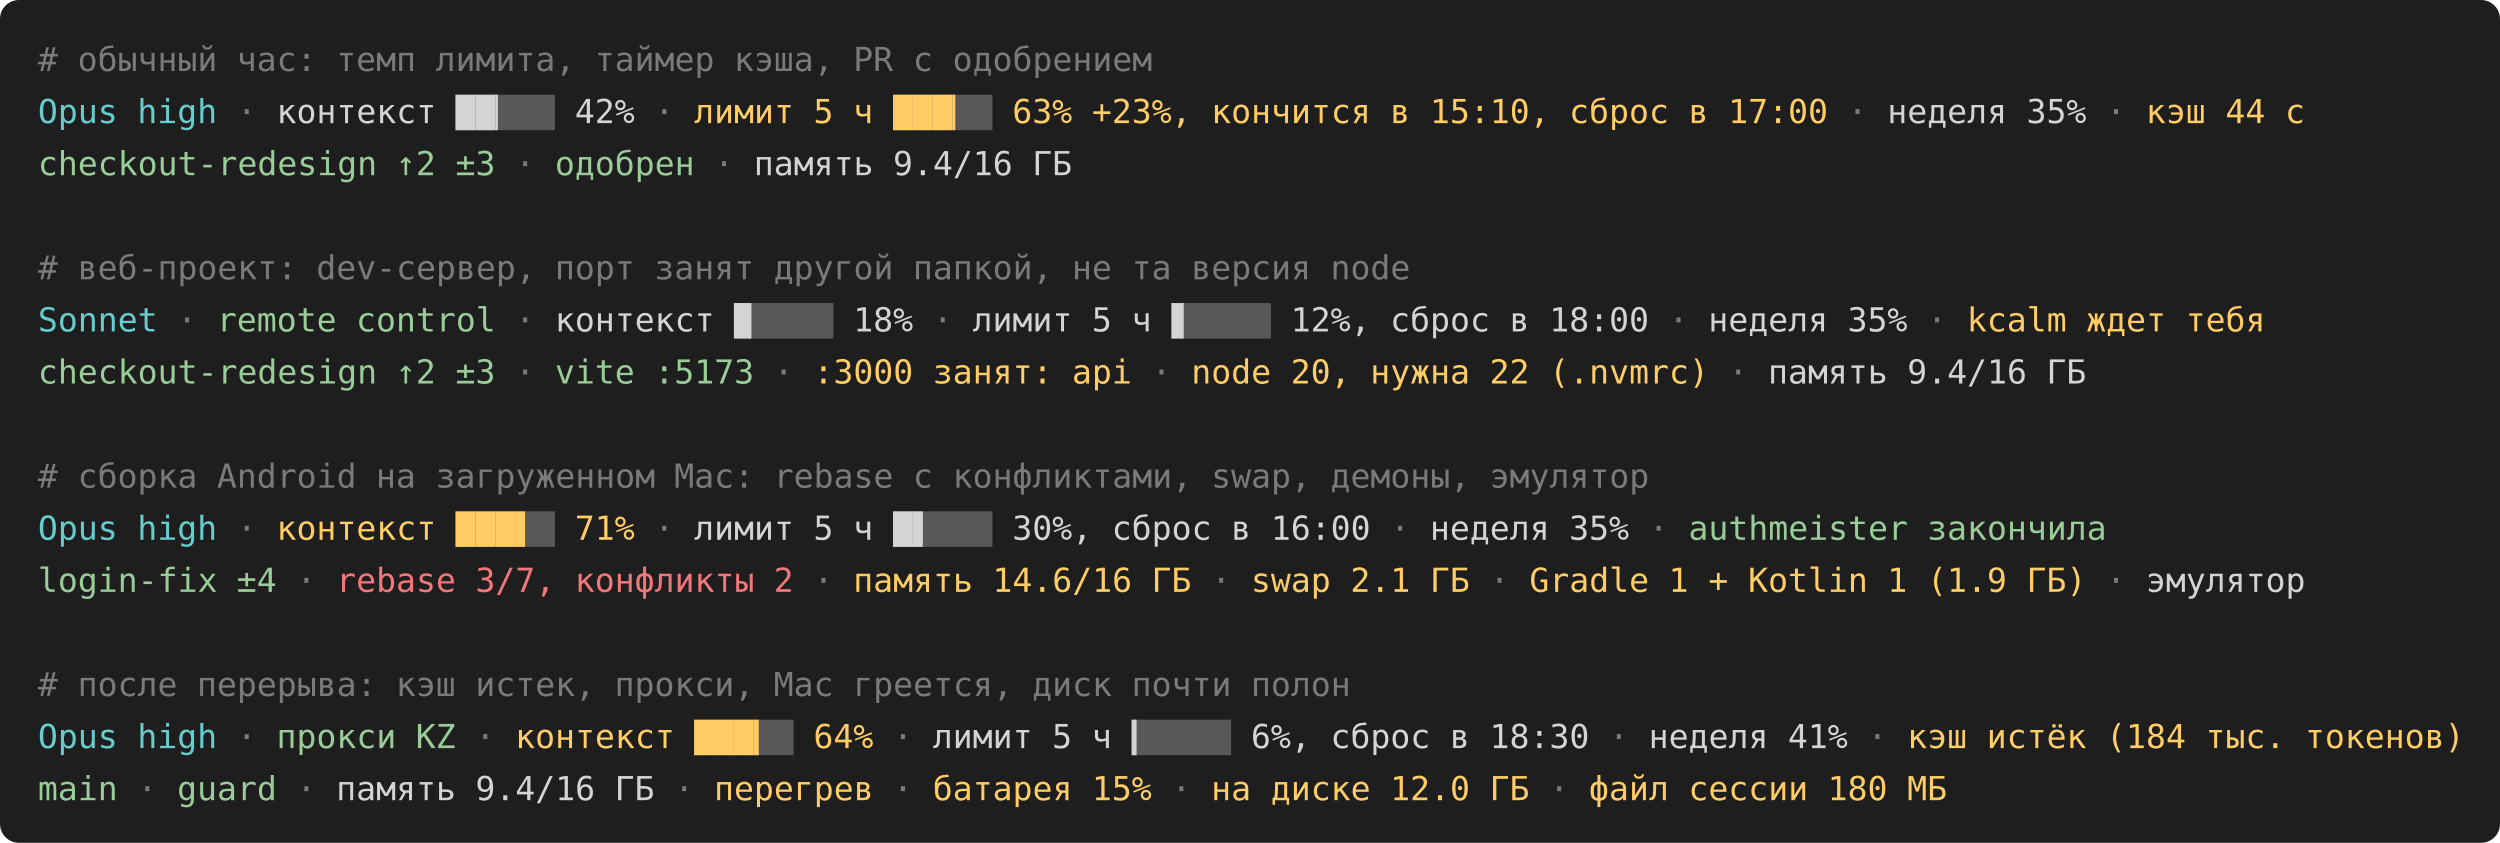
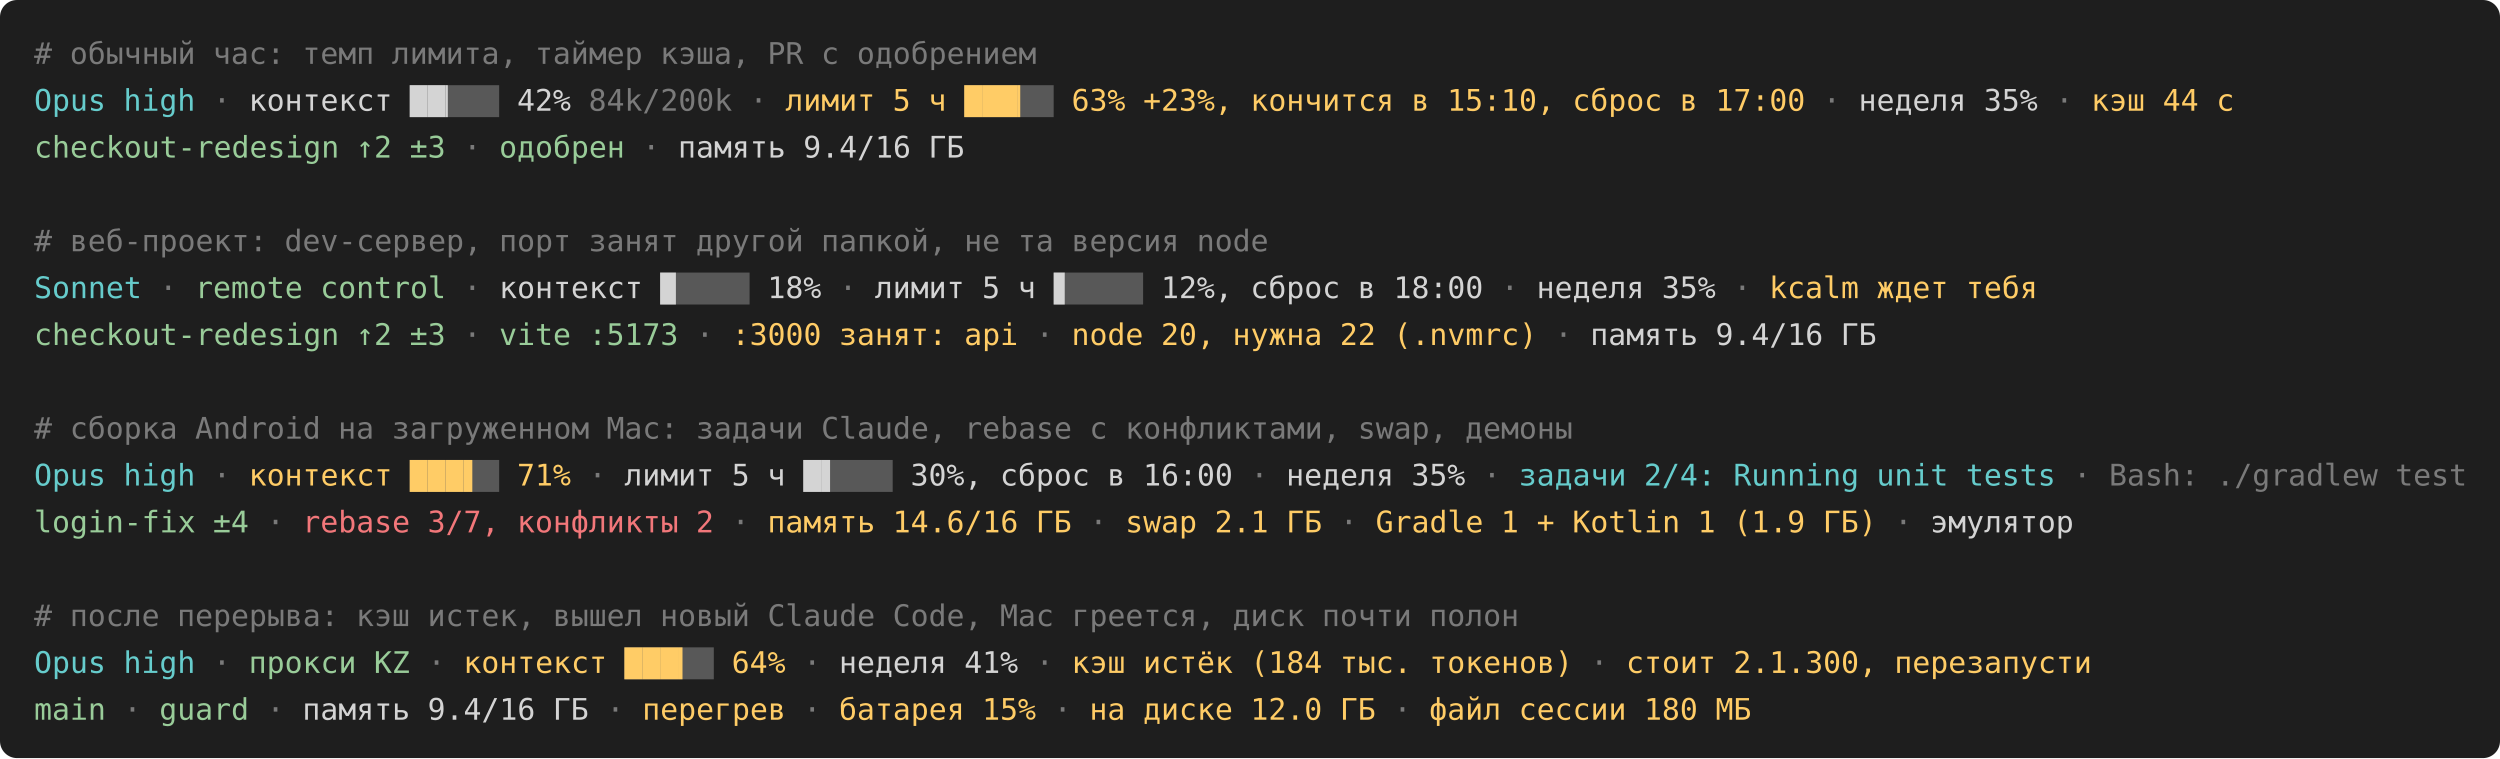
- <svg xmlns="http://www.w3.org/2000/svg" width="1056" height="356" viewBox="0 0 1056 356">
+ <svg xmlns="http://www.w3.org/2000/svg" width="1174" height="356" viewBox="0 0 1174 356">
  <rect width="100%" height="100%" rx="8" fill="#1e1e1e" />
  <g font-family="ui-monospace, SFMono-Regular, Menlo, Consolas, monospace" font-size="14">
    <text x="16.0" y="30" fill="#7a7a7a">#</text>
    <text x="32.8 41.2 49.6 58.0 66.4 74.8 83.2" y="30" fill="#7a7a7a">обычный</text>
    <text x="100.0 108.4 116.8 125.2" y="30" fill="#7a7a7a">час:</text>
    <text x="142.0 150.4 158.8 167.2" y="30" fill="#7a7a7a">темп</text>
    <text x="184.0 192.4 200.8 209.2 217.6 226.0 234.4" y="30" fill="#7a7a7a">лимита,</text>
    <text x="251.2 259.6 268.0 276.4 284.8 293.2" y="30" fill="#7a7a7a">таймер</text>
    <text x="310.0 318.4 326.8 335.2 343.6" y="30" fill="#7a7a7a">кэша,</text>
    <text x="360.4 368.8" y="30" fill="#7a7a7a">PR</text>
    <text x="385.6" y="30" fill="#7a7a7a">с</text>
    <text x="402.4 410.8 419.2 427.6 436.0 444.4 452.8 461.2 469.6 478.0" y="30" fill="#7a7a7a">одобрением</text>
    <text x="16.0 24.4 32.8 41.2" y="52" fill="#66cccc">Opus</text>
    <text x="58.0 66.4 74.8 83.2" y="52" fill="#66cccc">high</text>
    <text x="100.0" y="52" fill="#7a7a7a">·</text>
    <text x="116.8 125.2 133.6 142.0 150.4 158.8 167.2 175.6" y="52" fill="#d4d4d4">контекст</text>
    <rect x="192.4" y="40" width="42.0" height="15" fill="#585858" />
    <rect x="192.4" y="40" width="8.4" height="15" fill="#d4d4d4" />
    <rect x="200.8" y="40" width="8.4" height="15" fill="#d4d4d4" />
    <rect x="209.2" y="40" width="1.1" height="15" fill="#d4d4d4" />
    <text x="242.8 251.2 259.6" y="52" fill="#d4d4d4">42%</text>
-     <text x="276.4" y="52" fill="#7a7a7a">·</text>
-     <text x="293.2 301.6 310.0 318.4 326.8" y="52" fill="#ffcc66">лимит</text>
-     <text x="343.6" y="52" fill="#ffcc66">5</text>
-     <text x="360.4" y="52" fill="#ffcc66">ч</text>
-     <rect x="377.2" y="40" width="42.0" height="15" fill="#585858" />
-     <rect x="377.2" y="40" width="8.4" height="15" fill="#ffcc66" />
-     <rect x="385.6" y="40" width="8.4" height="15" fill="#ffcc66" />
-     <rect x="394.0" y="40" width="8.4" height="15" fill="#ffcc66" />
-     <rect x="402.4" y="40" width="1.1" height="15" fill="#ffcc66" />
-     <text x="427.6 436.0 444.4" y="52" fill="#ffcc66">63%</text>
-     <text x="461.2 469.6 478.0 486.4" y="52" fill="#ffcc66">+23%</text>
-     <text x="494.8" y="52" fill="#ffcc66">,</text>
-     <text x="511.6 520.0 528.4 536.8 545.2 553.6 562.0 570.4" y="52" fill="#ffcc66">кончится</text>
-     <text x="587.2" y="52" fill="#ffcc66">в</text>
-     <text x="604.0 612.4 620.8 629.2 637.6 646.0" y="52" fill="#ffcc66">15:10,</text>
-     <text x="662.8 671.2 679.6 688.0 696.4" y="52" fill="#ffcc66">сброс</text>
-     <text x="713.2" y="52" fill="#ffcc66">в</text>
-     <text x="730.0 738.4 746.8 755.2 763.6" y="52" fill="#ffcc66">17:00</text>
-     <text x="780.4" y="52" fill="#7a7a7a">·</text>
-     <text x="797.2 805.6 814.0 822.4 830.8 839.2" y="52" fill="#d4d4d4">неделя</text>
-     <text x="856.0 864.4 872.8" y="52" fill="#d4d4d4">35%</text>
-     <text x="889.6" y="52" fill="#7a7a7a">·</text>
-     <text x="906.4 914.8 923.2" y="52" fill="#ffcc66">кэш</text>
-     <text x="940.0 948.4" y="52" fill="#ffcc66">44</text>
-     <text x="965.2" y="52" fill="#ffcc66">с</text>
+     <text x="276.4 284.8 293.2 301.6 310.0 318.4 326.8 335.2" y="52" fill="#7a7a7a">84k/200k</text>
+     <text x="352.0" y="52" fill="#7a7a7a">·</text>
+     <text x="368.8 377.2 385.6 394.0 402.4" y="52" fill="#ffcc66">лимит</text>
+     <text x="419.2" y="52" fill="#ffcc66">5</text>
+     <text x="436.0" y="52" fill="#ffcc66">ч</text>
+     <rect x="452.8" y="40" width="42.0" height="15" fill="#585858" />
+     <rect x="452.8" y="40" width="8.4" height="15" fill="#ffcc66" />
+     <rect x="461.2" y="40" width="8.4" height="15" fill="#ffcc66" />
+     <rect x="469.6" y="40" width="8.4" height="15" fill="#ffcc66" />
+     <rect x="478.0" y="40" width="1.1" height="15" fill="#ffcc66" />
+     <text x="503.2 511.6 520.0" y="52" fill="#ffcc66">63%</text>
+     <text x="536.8 545.2 553.6 562.0" y="52" fill="#ffcc66">+23%</text>
+     <text x="570.4" y="52" fill="#ffcc66">,</text>
+     <text x="587.2 595.6 604.0 612.4 620.8 629.2 637.6 646.0" y="52" fill="#ffcc66">кончится</text>
+     <text x="662.8" y="52" fill="#ffcc66">в</text>
+     <text x="679.6 688.0 696.4 704.8 713.2 721.6" y="52" fill="#ffcc66">15:10,</text>
+     <text x="738.4 746.8 755.2 763.6 772.0" y="52" fill="#ffcc66">сброс</text>
+     <text x="788.8" y="52" fill="#ffcc66">в</text>
+     <text x="805.6 814.0 822.4 830.8 839.2" y="52" fill="#ffcc66">17:00</text>
+     <text x="856.0" y="52" fill="#7a7a7a">·</text>
+     <text x="872.8 881.2 889.6 898.0 906.4 914.8" y="52" fill="#d4d4d4">неделя</text>
+     <text x="931.6 940.0 948.4" y="52" fill="#d4d4d4">35%</text>
+     <text x="965.2" y="52" fill="#7a7a7a">·</text>
+     <text x="982.0 990.4 998.8" y="52" fill="#ffcc66">кэш</text>
+     <text x="1015.6 1024.0" y="52" fill="#ffcc66">44</text>
+     <text x="1040.8" y="52" fill="#ffcc66">с</text>
    <text x="16.0 24.4 32.8 41.2 49.6 58.0 66.4 74.8 83.2 91.6 100.0 108.4 116.8 125.2 133.6 142.0 150.4" y="74" fill="#99cc99">checkout-redesign</text>
    <text x="167.2 175.6" y="74" fill="#99cc99">↑2</text>
    <text x="192.4 200.8" y="74" fill="#99cc99">±3</text>
    <text x="217.6" y="74" fill="#7a7a7a">·</text>
    <text x="234.4 242.8 251.2 259.6 268.0 276.4 284.8" y="74" fill="#99cc99">одобрен</text>
    <text x="301.6" y="74" fill="#7a7a7a">·</text>
    <text x="318.4 326.8 335.2 343.6 352.0 360.4" y="74" fill="#d4d4d4">память</text>
    <text x="377.2 385.6 394.0 402.4 410.8 419.2" y="74" fill="#d4d4d4">9.4/16</text>
    <text x="436.0 444.4" y="74" fill="#d4d4d4">ГБ</text>
    <text x="16.0" y="118" fill="#7a7a7a">#</text>
    <text x="32.8 41.2 49.6 58.0 66.4 74.8 83.2 91.6 100.0 108.4 116.8" y="118" fill="#7a7a7a">веб-проект:</text>
    <text x="133.6 142.0 150.4 158.8 167.2 175.6 184.0 192.4 200.8 209.2 217.6" y="118" fill="#7a7a7a">dev-сервер,</text>
    <text x="234.4 242.8 251.2 259.6" y="118" fill="#7a7a7a">порт</text>
    <text x="276.4 284.8 293.2 301.6 310.0" y="118" fill="#7a7a7a">занят</text>
    <text x="326.8 335.2 343.6 352.0 360.4 368.8" y="118" fill="#7a7a7a">другой</text>
    <text x="385.6 394.0 402.4 410.8 419.2 427.6 436.0" y="118" fill="#7a7a7a">папкой,</text>
    <text x="452.8 461.2" y="118" fill="#7a7a7a">не</text>
    <text x="478.0 486.4" y="118" fill="#7a7a7a">та</text>
    <text x="503.2 511.6 520.0 528.4 536.8 545.2" y="118" fill="#7a7a7a">версия</text>
    <text x="562.0 570.4 578.8 587.2" y="118" fill="#7a7a7a">node</text>
    <text x="16.0 24.4 32.8 41.2 49.6 58.0" y="140" fill="#66cccc">Sonnet</text>
    <text x="74.8" y="140" fill="#7a7a7a">·</text>
    <text x="91.6 100.0 108.4 116.8 125.2 133.6" y="140" fill="#99cc99">remote</text>
    <text x="150.4 158.8 167.2 175.6 184.0 192.4 200.8" y="140" fill="#99cc99">control</text>
    <text x="217.6" y="140" fill="#7a7a7a">·</text>
    <text x="234.4 242.8 251.2 259.6 268.0 276.4 284.8 293.2" y="140" fill="#d4d4d4">контекст</text>
    <rect x="310.0" y="128" width="42.0" height="15" fill="#585858" />
    <rect x="310.0" y="128" width="7.4" height="15" fill="#d4d4d4" />
    <text x="360.4 368.8 377.2" y="140" fill="#d4d4d4">18%</text>
    <text x="394.0" y="140" fill="#7a7a7a">·</text>
    <text x="410.8 419.2 427.6 436.0 444.4" y="140" fill="#d4d4d4">лимит</text>
    <text x="461.2" y="140" fill="#d4d4d4">5</text>
    <text x="478.0" y="140" fill="#d4d4d4">ч</text>
    <rect x="494.8" y="128" width="42.0" height="15" fill="#585858" />
    <rect x="494.8" y="128" width="5.2" height="15" fill="#d4d4d4" />
    <text x="545.2 553.6 562.0 570.4" y="140" fill="#d4d4d4">12%,</text>
    <text x="587.2 595.6 604.0 612.4 620.8" y="140" fill="#d4d4d4">сброс</text>
    <text x="637.6" y="140" fill="#d4d4d4">в</text>
    <text x="654.4 662.8 671.2 679.6 688.0" y="140" fill="#d4d4d4">18:00</text>
    <text x="704.8" y="140" fill="#7a7a7a">·</text>
    <text x="721.6 730.0 738.4 746.8 755.2 763.6" y="140" fill="#d4d4d4">неделя</text>
    <text x="780.4 788.8 797.2" y="140" fill="#d4d4d4">35%</text>
    <text x="814.0" y="140" fill="#7a7a7a">·</text>
    <text x="830.8 839.2 847.6 856.0 864.4" y="140" fill="#ffcc66">kcalm</text>
    <text x="881.2 889.6 898.0 906.4" y="140" fill="#ffcc66">ждет</text>
    <text x="923.2 931.6 940.0 948.4" y="140" fill="#ffcc66">тебя</text>
    <text x="16.0 24.4 32.8 41.2 49.6 58.0 66.4 74.8 83.2 91.6 100.0 108.4 116.8 125.2 133.6 142.0 150.4" y="162" fill="#99cc99">checkout-redesign</text>
    <text x="167.2 175.6" y="162" fill="#99cc99">↑2</text>
    <text x="192.4 200.8" y="162" fill="#99cc99">±3</text>
    <text x="217.6" y="162" fill="#7a7a7a">·</text>
    <text x="234.4 242.8 251.2 259.6" y="162" fill="#99cc99">vite</text>
    <text x="276.4 284.8 293.2 301.6 310.0" y="162" fill="#99cc99">:5173</text>
    <text x="326.8" y="162" fill="#7a7a7a">·</text>
    <text x="343.6 352.0 360.4 368.8 377.2" y="162" fill="#ffcc66">:3000</text>
    <text x="394.0 402.4 410.8 419.2 427.6 436.0" y="162" fill="#ffcc66">занят:</text>
    <text x="452.8 461.2 469.6" y="162" fill="#ffcc66">api</text>
    <text x="486.4" y="162" fill="#7a7a7a">·</text>
    <text x="503.2 511.6 520.0 528.4" y="162" fill="#ffcc66">node</text>
    <text x="545.2 553.6 562.0" y="162" fill="#ffcc66">20,</text>
    <text x="578.8 587.2 595.6 604.0 612.4" y="162" fill="#ffcc66">нужна</text>
    <text x="629.2 637.6" y="162" fill="#ffcc66">22</text>
    <text x="654.4 662.8 671.2 679.6 688.0 696.4 704.8 713.2" y="162" fill="#ffcc66">(.nvmrc)</text>
    <text x="730.0" y="162" fill="#7a7a7a">·</text>
    <text x="746.8 755.2 763.6 772.0 780.4 788.8" y="162" fill="#d4d4d4">память</text>
    <text x="805.6 814.0 822.4 830.8 839.2 847.6" y="162" fill="#d4d4d4">9.4/16</text>
    <text x="864.4 872.8" y="162" fill="#d4d4d4">ГБ</text>
    <text x="16.0" y="206" fill="#7a7a7a">#</text>
    <text x="32.8 41.2 49.6 58.0 66.4 74.8" y="206" fill="#7a7a7a">сборка</text>
    <text x="91.6 100.0 108.4 116.8 125.2 133.6 142.0" y="206" fill="#7a7a7a">Android</text>
    <text x="158.8 167.2" y="206" fill="#7a7a7a">на</text>
    <text x="184.0 192.4 200.8 209.2 217.6 226.0 234.4 242.8 251.2 259.6 268.0" y="206" fill="#7a7a7a">загруженном</text>
    <text x="284.8 293.2 301.6 310.0" y="206" fill="#7a7a7a">Mac:</text>
-     <text x="326.8 335.2 343.6 352.0 360.4 368.8" y="206" fill="#7a7a7a">rebase</text>
-     <text x="385.6" y="206" fill="#7a7a7a">с</text>
-     <text x="402.4 410.8 419.2 427.6 436.0 444.4 452.8 461.2 469.6 478.0 486.4 494.8" y="206" fill="#7a7a7a">конфликтами,</text>
-     <text x="511.6 520.0 528.4 536.8 545.2" y="206" fill="#7a7a7a">swap,</text>
-     <text x="562.0 570.4 578.8 587.2 595.6 604.0 612.4" y="206" fill="#7a7a7a">демоны,</text>
-     <text x="629.2 637.6 646.0 654.4 662.8 671.2 679.6 688.0" y="206" fill="#7a7a7a">эмулятор</text>
+     <text x="326.8 335.2 343.6 352.0 360.4 368.8" y="206" fill="#7a7a7a">задачи</text>
+     <text x="385.6 394.0 402.4 410.8 419.2 427.6 436.0" y="206" fill="#7a7a7a">Claude,</text>
+     <text x="452.8 461.2 469.6 478.0 486.4 494.8" y="206" fill="#7a7a7a">rebase</text>
+     <text x="511.6" y="206" fill="#7a7a7a">с</text>
+     <text x="528.4 536.8 545.2 553.6 562.0 570.4 578.8 587.2 595.6 604.0 612.4 620.8" y="206" fill="#7a7a7a">конфликтами,</text>
+     <text x="637.6 646.0 654.4 662.8 671.2" y="206" fill="#7a7a7a">swap,</text>
+     <text x="688.0 696.4 704.8 713.2 721.6 730.0" y="206" fill="#7a7a7a">демоны</text>
    <text x="16.0 24.4 32.8 41.2" y="228" fill="#66cccc">Opus</text>
    <text x="58.0 66.4 74.8 83.2" y="228" fill="#66cccc">high</text>
    <text x="100.0" y="228" fill="#7a7a7a">·</text>
    <text x="116.8 125.2 133.6 142.0 150.4 158.8 167.2 175.6" y="228" fill="#ffcc66">контекст</text>
    <rect x="192.4" y="216" width="42.0" height="15" fill="#585858" />
    <rect x="192.4" y="216" width="8.4" height="15" fill="#ffcc66" />
    <rect x="200.8" y="216" width="8.4" height="15" fill="#ffcc66" />
    <rect x="209.2" y="216" width="8.4" height="15" fill="#ffcc66" />
    <rect x="217.6" y="216" width="4.2" height="15" fill="#ffcc66" />
    <text x="242.8 251.2 259.6" y="228" fill="#ffcc66">71%</text>
    <text x="276.4" y="228" fill="#7a7a7a">·</text>
    <text x="293.2 301.6 310.0 318.4 326.8" y="228" fill="#d4d4d4">лимит</text>
    <text x="343.6" y="228" fill="#d4d4d4">5</text>
    <text x="360.4" y="228" fill="#d4d4d4">ч</text>
    <rect x="377.2" y="216" width="42.0" height="15" fill="#585858" />
    <rect x="377.2" y="216" width="8.4" height="15" fill="#d4d4d4" />
    <rect x="385.6" y="216" width="4.2" height="15" fill="#d4d4d4" />
    <text x="427.6 436.0 444.4 452.8" y="228" fill="#d4d4d4">30%,</text>
    <text x="469.6 478.0 486.4 494.8 503.2" y="228" fill="#d4d4d4">сброс</text>
    <text x="520.0" y="228" fill="#d4d4d4">в</text>
    <text x="536.8 545.2 553.6 562.0 570.4" y="228" fill="#d4d4d4">16:00</text>
    <text x="587.2" y="228" fill="#7a7a7a">·</text>
    <text x="604.0 612.4 620.8 629.2 637.6 646.0" y="228" fill="#d4d4d4">неделя</text>
    <text x="662.8 671.2 679.6" y="228" fill="#d4d4d4">35%</text>
    <text x="696.4" y="228" fill="#7a7a7a">·</text>
-     <text x="713.2 721.6 730.0 738.4 746.8 755.2 763.6 772.0 780.4 788.8 797.2" y="228" fill="#99cc99">authmeister</text>
-     <text x="814.0 822.4 830.8 839.2 847.6 856.0 864.4 872.8 881.2" y="228" fill="#99cc99">закончила</text>
+     <text x="713.2 721.6 730.0 738.4 746.8 755.2" y="228" fill="#66cccc">задачи</text>
+     <text x="772.0 780.4 788.8 797.2" y="228" fill="#66cccc">2/4:</text>
+     <text x="814.0 822.4 830.8 839.2 847.6 856.0 864.4" y="228" fill="#66cccc">Running</text>
+     <text x="881.2 889.6 898.0 906.4" y="228" fill="#66cccc">unit</text>
+     <text x="923.2 931.6 940.0 948.4 956.8" y="228" fill="#66cccc">tests</text>
+     <text x="973.6" y="228" fill="#7a7a7a">·</text>
+     <text x="990.4 998.8 1007.2 1015.6 1024.0" y="228" fill="#7a7a7a">Bash:</text>
+     <text x="1040.8 1049.2 1057.6 1066.0 1074.4 1082.8 1091.2 1099.6 1108.0" y="228" fill="#7a7a7a">./gradlew</text>
+     <text x="1124.8 1133.2 1141.6 1150.0" y="228" fill="#7a7a7a">test</text>
    <text x="16.0 24.4 32.8 41.2 49.6 58.0 66.4 74.8 83.2" y="250" fill="#99cc99">login-fix</text>
    <text x="100.0 108.4" y="250" fill="#99cc99">±4</text>
    <text x="125.2" y="250" fill="#7a7a7a">·</text>
    <text x="142.0 150.4 158.8 167.2 175.6 184.0" y="250" fill="#f2777a">rebase</text>
    <text x="200.8 209.2 217.6 226.0" y="250" fill="#f2777a">3/7,</text>
    <text x="242.8 251.2 259.6 268.0 276.4 284.8 293.2 301.6 310.0" y="250" fill="#f2777a">конфликты</text>
    <text x="326.8" y="250" fill="#f2777a">2</text>
    <text x="343.6" y="250" fill="#7a7a7a">·</text>
    <text x="360.4 368.8 377.2 385.6 394.0 402.4" y="250" fill="#ffcc66">память</text>
    <text x="419.2 427.6 436.0 444.4 452.8 461.2 469.6" y="250" fill="#ffcc66">14.6/16</text>
    <text x="486.4 494.8" y="250" fill="#ffcc66">ГБ</text>
    <text x="511.6" y="250" fill="#7a7a7a">·</text>
    <text x="528.4 536.8 545.2 553.6" y="250" fill="#ffcc66">swap</text>
    <text x="570.4 578.8 587.2" y="250" fill="#ffcc66">2.1</text>
    <text x="604.0 612.4" y="250" fill="#ffcc66">ГБ</text>
    <text x="629.2" y="250" fill="#7a7a7a">·</text>
    <text x="646.0 654.4 662.8 671.2 679.6 688.0" y="250" fill="#ffcc66">Gradle</text>
    <text x="704.8" y="250" fill="#ffcc66">1</text>
    <text x="721.6" y="250" fill="#ffcc66">+</text>
    <text x="738.4 746.8 755.2 763.6 772.0 780.4" y="250" fill="#ffcc66">Kotlin</text>
    <text x="797.2" y="250" fill="#ffcc66">1</text>
    <text x="814.0 822.4 830.8 839.2" y="250" fill="#ffcc66">(1.9</text>
    <text x="856.0 864.4 872.8" y="250" fill="#ffcc66">ГБ)</text>
    <text x="889.6" y="250" fill="#7a7a7a">·</text>
    <text x="906.4 914.8 923.2 931.6 940.0 948.4 956.8 965.2" y="250" fill="#d4d4d4">эмулятор</text>
    <text x="16.0" y="294" fill="#7a7a7a">#</text>
    <text x="32.8 41.2 49.6 58.0 66.4" y="294" fill="#7a7a7a">после</text>
    <text x="83.2 91.6 100.0 108.4 116.8 125.2 133.6 142.0 150.4" y="294" fill="#7a7a7a">перерыва:</text>
    <text x="167.2 175.6 184.0" y="294" fill="#7a7a7a">кэш</text>
    <text x="200.8 209.2 217.6 226.0 234.4 242.8" y="294" fill="#7a7a7a">истек,</text>
-     <text x="259.6 268.0 276.4 284.8 293.2 301.6 310.0" y="294" fill="#7a7a7a">прокси,</text>
-     <text x="326.8 335.2 343.6" y="294" fill="#7a7a7a">Mac</text>
-     <text x="360.4 368.8 377.2 385.6 394.0 402.4 410.8 419.2" y="294" fill="#7a7a7a">греется,</text>
-     <text x="436.0 444.4 452.8 461.2" y="294" fill="#7a7a7a">диск</text>
-     <text x="478.0 486.4 494.8 503.2 511.6" y="294" fill="#7a7a7a">почти</text>
-     <text x="528.4 536.8 545.2 553.6 562.0" y="294" fill="#7a7a7a">полон</text>
+     <text x="259.6 268.0 276.4 284.8 293.2" y="294" fill="#7a7a7a">вышел</text>
+     <text x="310.0 318.4 326.8 335.2 343.6" y="294" fill="#7a7a7a">новый</text>
+     <text x="360.4 368.8 377.2 385.6 394.0 402.4" y="294" fill="#7a7a7a">Claude</text>
+     <text x="419.2 427.6 436.0 444.4 452.8" y="294" fill="#7a7a7a">Code,</text>
+     <text x="469.6 478.0 486.4" y="294" fill="#7a7a7a">Mac</text>
+     <text x="503.2 511.6 520.0 528.4 536.8 545.2 553.6 562.0" y="294" fill="#7a7a7a">греется,</text>
+     <text x="578.8 587.2 595.6 604.0" y="294" fill="#7a7a7a">диск</text>
+     <text x="620.8 629.2 637.6 646.0 654.4" y="294" fill="#7a7a7a">почти</text>
+     <text x="671.2 679.6 688.0 696.4 704.8" y="294" fill="#7a7a7a">полон</text>
    <text x="16.0 24.4 32.8 41.2" y="316" fill="#66cccc">Opus</text>
    <text x="58.0 66.4 74.8 83.2" y="316" fill="#66cccc">high</text>
    <text x="100.0" y="316" fill="#7a7a7a">·</text>
    <text x="116.8 125.2 133.6 142.0 150.4 158.8" y="316" fill="#99cc99">прокси</text>
    <text x="175.6 184.0" y="316" fill="#99cc99">KZ</text>
    <text x="200.8" y="316" fill="#7a7a7a">·</text>
    <text x="217.6 226.0 234.4 242.8 251.2 259.6 268.0 276.4" y="316" fill="#ffcc66">контекст</text>
    <rect x="293.2" y="304" width="42.0" height="15" fill="#585858" />
    <rect x="293.2" y="304" width="8.4" height="15" fill="#ffcc66" />
    <rect x="301.6" y="304" width="8.4" height="15" fill="#ffcc66" />
    <rect x="310.0" y="304" width="8.4" height="15" fill="#ffcc66" />
    <rect x="318.4" y="304" width="2.1" height="15" fill="#ffcc66" />
    <text x="343.6 352.0 360.4" y="316" fill="#ffcc66">64%</text>
    <text x="377.2" y="316" fill="#7a7a7a">·</text>
-     <text x="394.0 402.4 410.8 419.2 427.6" y="316" fill="#d4d4d4">лимит</text>
-     <text x="444.4" y="316" fill="#d4d4d4">5</text>
-     <text x="461.2" y="316" fill="#d4d4d4">ч</text>
-     <rect x="478.0" y="304" width="42.0" height="15" fill="#585858" />
-     <rect x="478.0" y="304" width="2.1" height="15" fill="#d4d4d4" />
-     <text x="528.4 536.8 545.2" y="316" fill="#d4d4d4">6%,</text>
-     <text x="562.0 570.4 578.8 587.2 595.6" y="316" fill="#d4d4d4">сброс</text>
-     <text x="612.4" y="316" fill="#d4d4d4">в</text>
-     <text x="629.2 637.6 646.0 654.4 662.8" y="316" fill="#d4d4d4">18:30</text>
-     <text x="679.6" y="316" fill="#7a7a7a">·</text>
-     <text x="696.4 704.8 713.2 721.6 730.0 738.4" y="316" fill="#d4d4d4">неделя</text>
-     <text x="755.2 763.6 772.0" y="316" fill="#d4d4d4">41%</text>
-     <text x="788.8" y="316" fill="#7a7a7a">·</text>
-     <text x="805.6 814.0 822.4" y="316" fill="#ffcc66">кэш</text>
-     <text x="839.2 847.6 856.0 864.4 872.8" y="316" fill="#ffcc66">истёк</text>
-     <text x="889.6 898.0 906.4 914.8" y="316" fill="#ffcc66">(184</text>
-     <text x="931.6 940.0 948.4 956.8" y="316" fill="#ffcc66">тыс.</text>
-     <text x="973.6 982.0 990.4 998.8 1007.2 1015.6 1024.0 1032.4" y="316" fill="#ffcc66">токенов)</text>
+     <text x="394.0 402.4 410.8 419.2 427.6 436.0" y="316" fill="#d4d4d4">неделя</text>
+     <text x="452.8 461.2 469.6" y="316" fill="#d4d4d4">41%</text>
+     <text x="486.4" y="316" fill="#7a7a7a">·</text>
+     <text x="503.2 511.6 520.0" y="316" fill="#ffcc66">кэш</text>
+     <text x="536.8 545.2 553.6 562.0 570.4" y="316" fill="#ffcc66">истёк</text>
+     <text x="587.2 595.6 604.0 612.4" y="316" fill="#ffcc66">(184</text>
+     <text x="629.2 637.6 646.0 654.4" y="316" fill="#ffcc66">тыс.</text>
+     <text x="671.2 679.6 688.0 696.4 704.8 713.2 721.6 730.0" y="316" fill="#ffcc66">токенов)</text>
+     <text x="746.8" y="316" fill="#7a7a7a">·</text>
+     <text x="763.6 772.0 780.4 788.8 797.2" y="316" fill="#ffcc66">стоит</text>
+     <text x="814.0 822.4 830.8 839.2 847.6 856.0 864.4 872.8" y="316" fill="#ffcc66">2.1.300,</text>
+     <text x="889.6 898.0 906.4 914.8 923.2 931.6 940.0 948.4 956.8 965.2 973.6" y="316" fill="#ffcc66">перезапусти</text>
    <text x="16.0 24.4 32.8 41.2" y="338" fill="#99cc99">main</text>
    <text x="58.0" y="338" fill="#7a7a7a">·</text>
    <text x="74.8 83.2 91.6 100.0 108.4" y="338" fill="#99cc99">guard</text>
    <text x="125.2" y="338" fill="#7a7a7a">·</text>
    <text x="142.0 150.4 158.8 167.2 175.6 184.0" y="338" fill="#d4d4d4">память</text>
    <text x="200.8 209.2 217.6 226.0 234.4 242.8" y="338" fill="#d4d4d4">9.4/16</text>
    <text x="259.6 268.0" y="338" fill="#d4d4d4">ГБ</text>
    <text x="284.8" y="338" fill="#7a7a7a">·</text>
    <text x="301.6 310.0 318.4 326.8 335.2 343.6 352.0 360.4" y="338" fill="#ffcc66">перегрев</text>
    <text x="377.2" y="338" fill="#7a7a7a">·</text>
    <text x="394.0 402.4 410.8 419.2 427.6 436.0 444.4" y="338" fill="#ffcc66">батарея</text>
    <text x="461.2 469.6 478.0" y="338" fill="#ffcc66">15%</text>
    <text x="494.8" y="338" fill="#7a7a7a">·</text>
    <text x="511.6 520.0" y="338" fill="#ffcc66">на</text>
    <text x="536.8 545.2 553.6 562.0 570.4" y="338" fill="#ffcc66">диске</text>
    <text x="587.2 595.6 604.0 612.4" y="338" fill="#ffcc66">12.0</text>
    <text x="629.2 637.6" y="338" fill="#ffcc66">ГБ</text>
    <text x="654.4" y="338" fill="#7a7a7a">·</text>
    <text x="671.2 679.6 688.0 696.4" y="338" fill="#ffcc66">файл</text>
    <text x="713.2 721.6 730.0 738.4 746.8 755.2" y="338" fill="#ffcc66">сессии</text>
    <text x="772.0 780.4 788.8" y="338" fill="#ffcc66">180</text>
    <text x="805.6 814.0" y="338" fill="#ffcc66">МБ</text>
  </g>
</svg>
